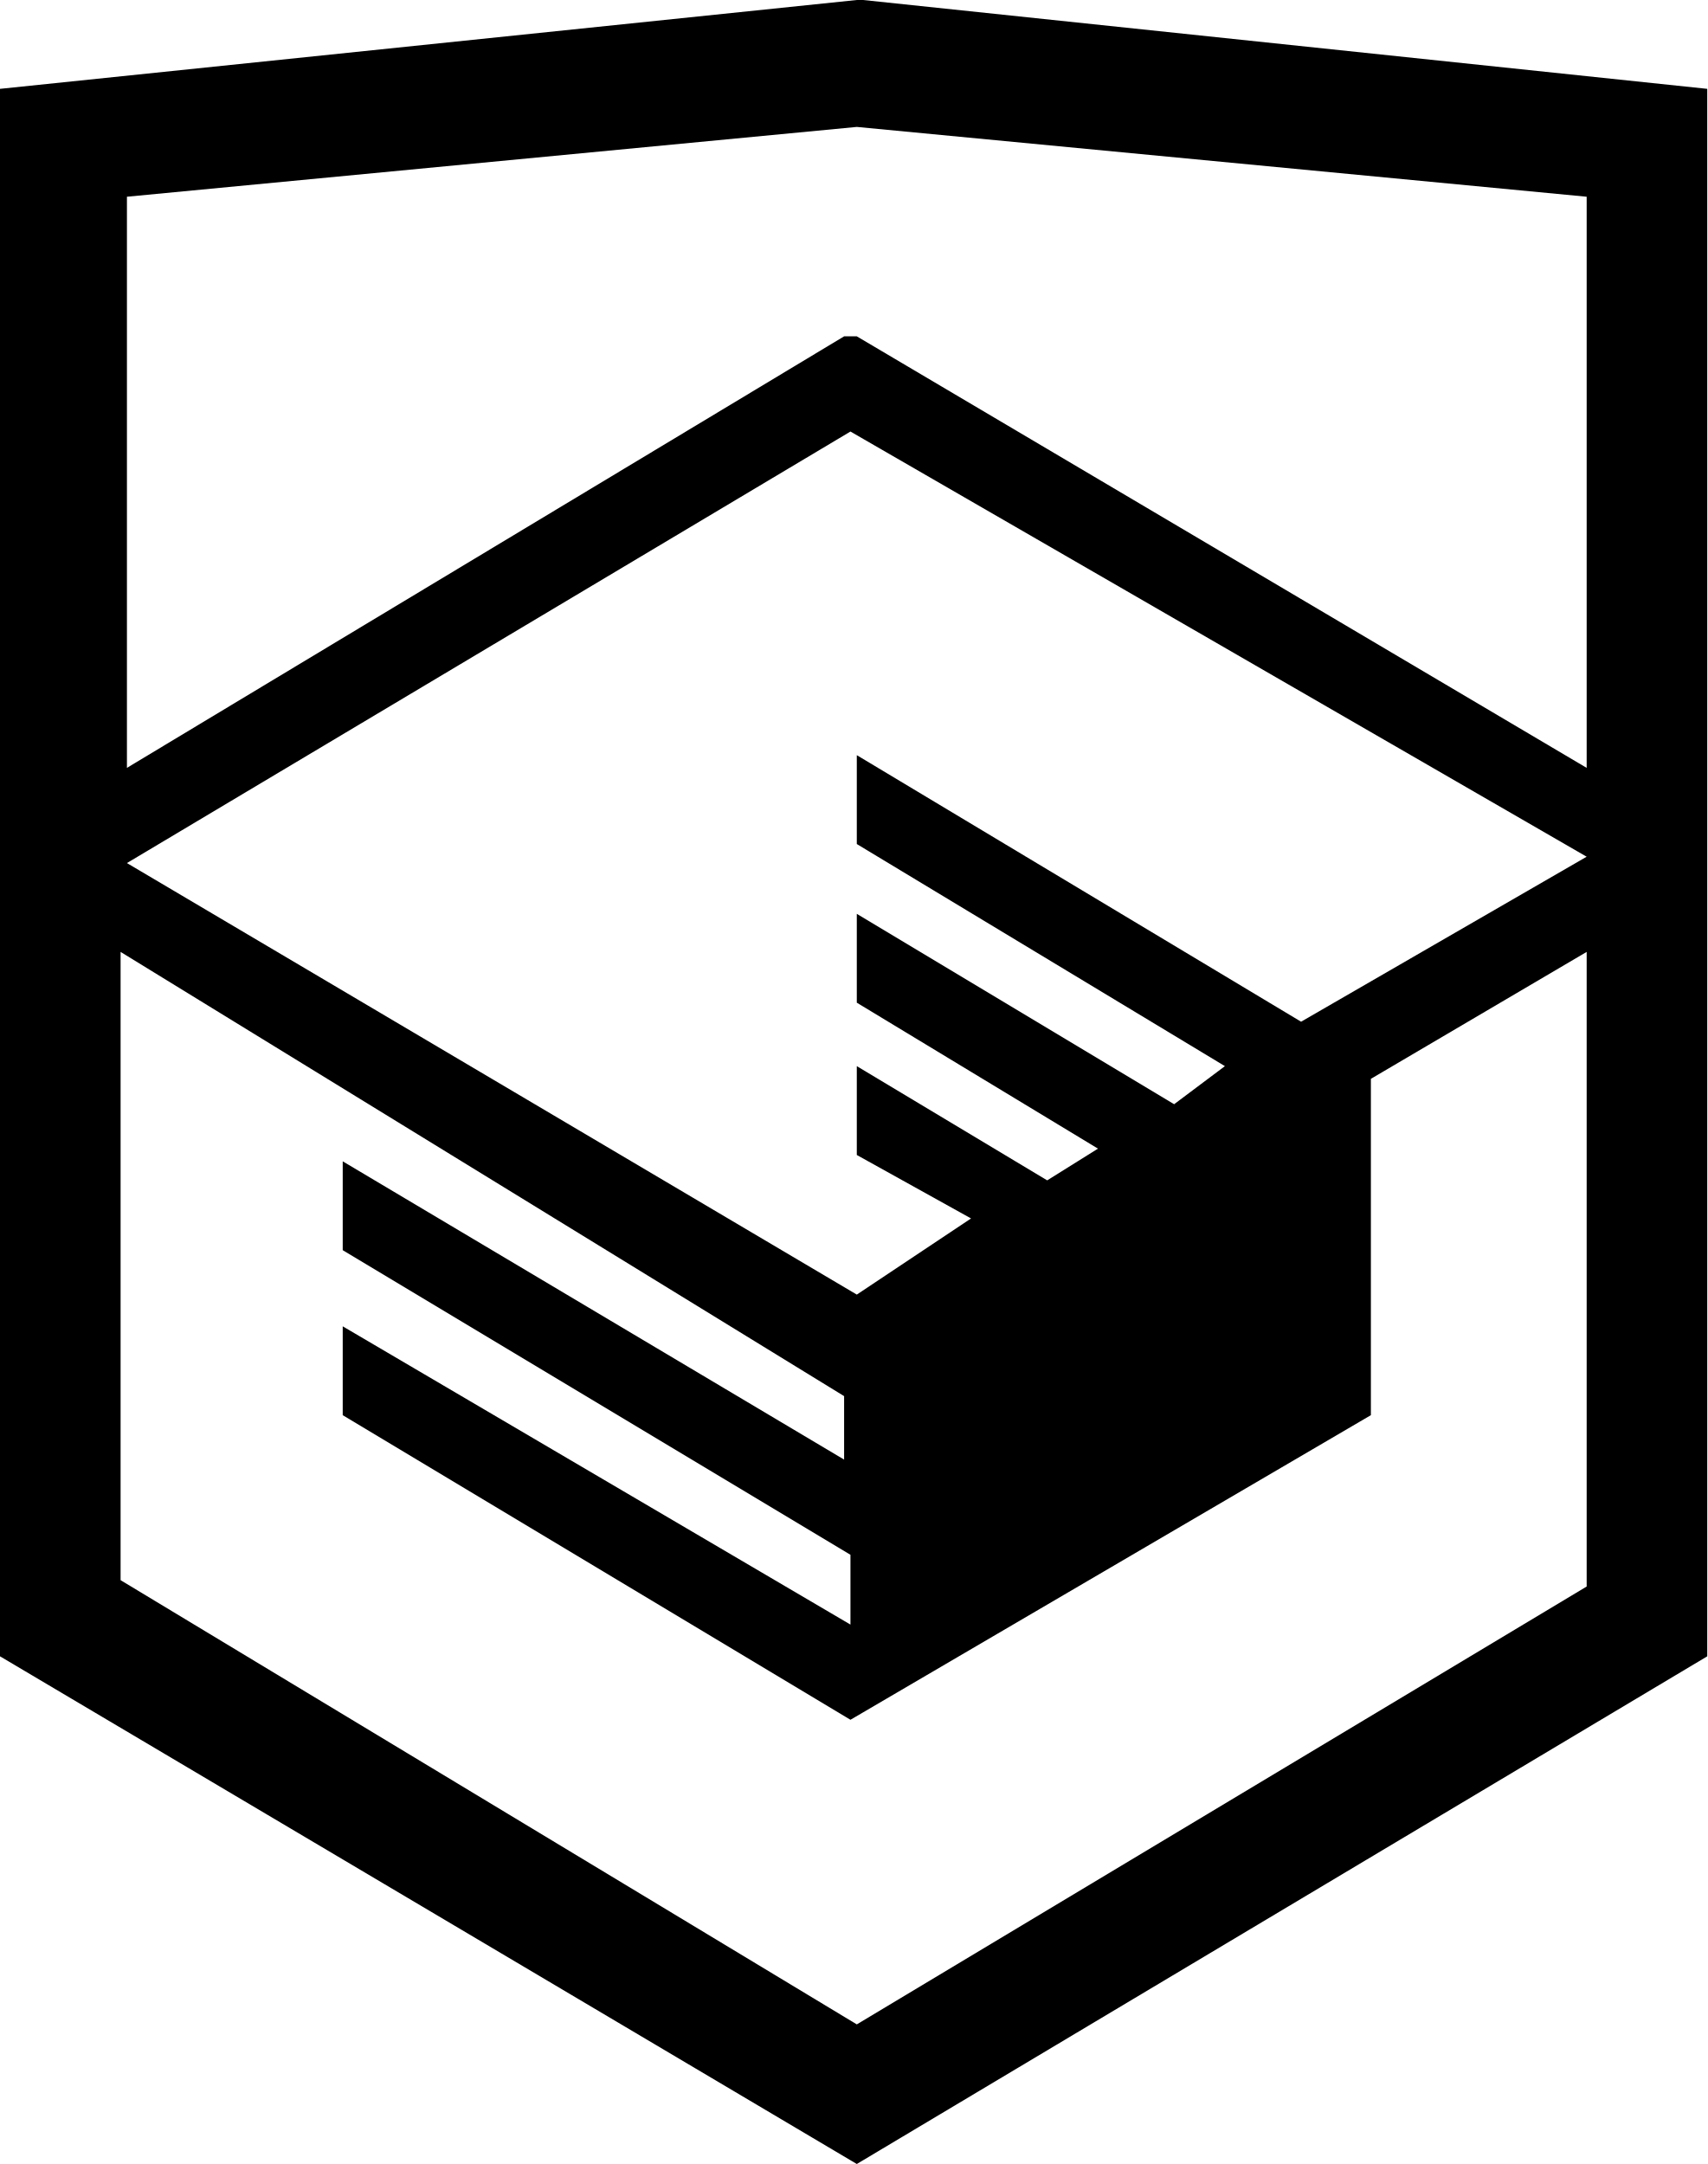
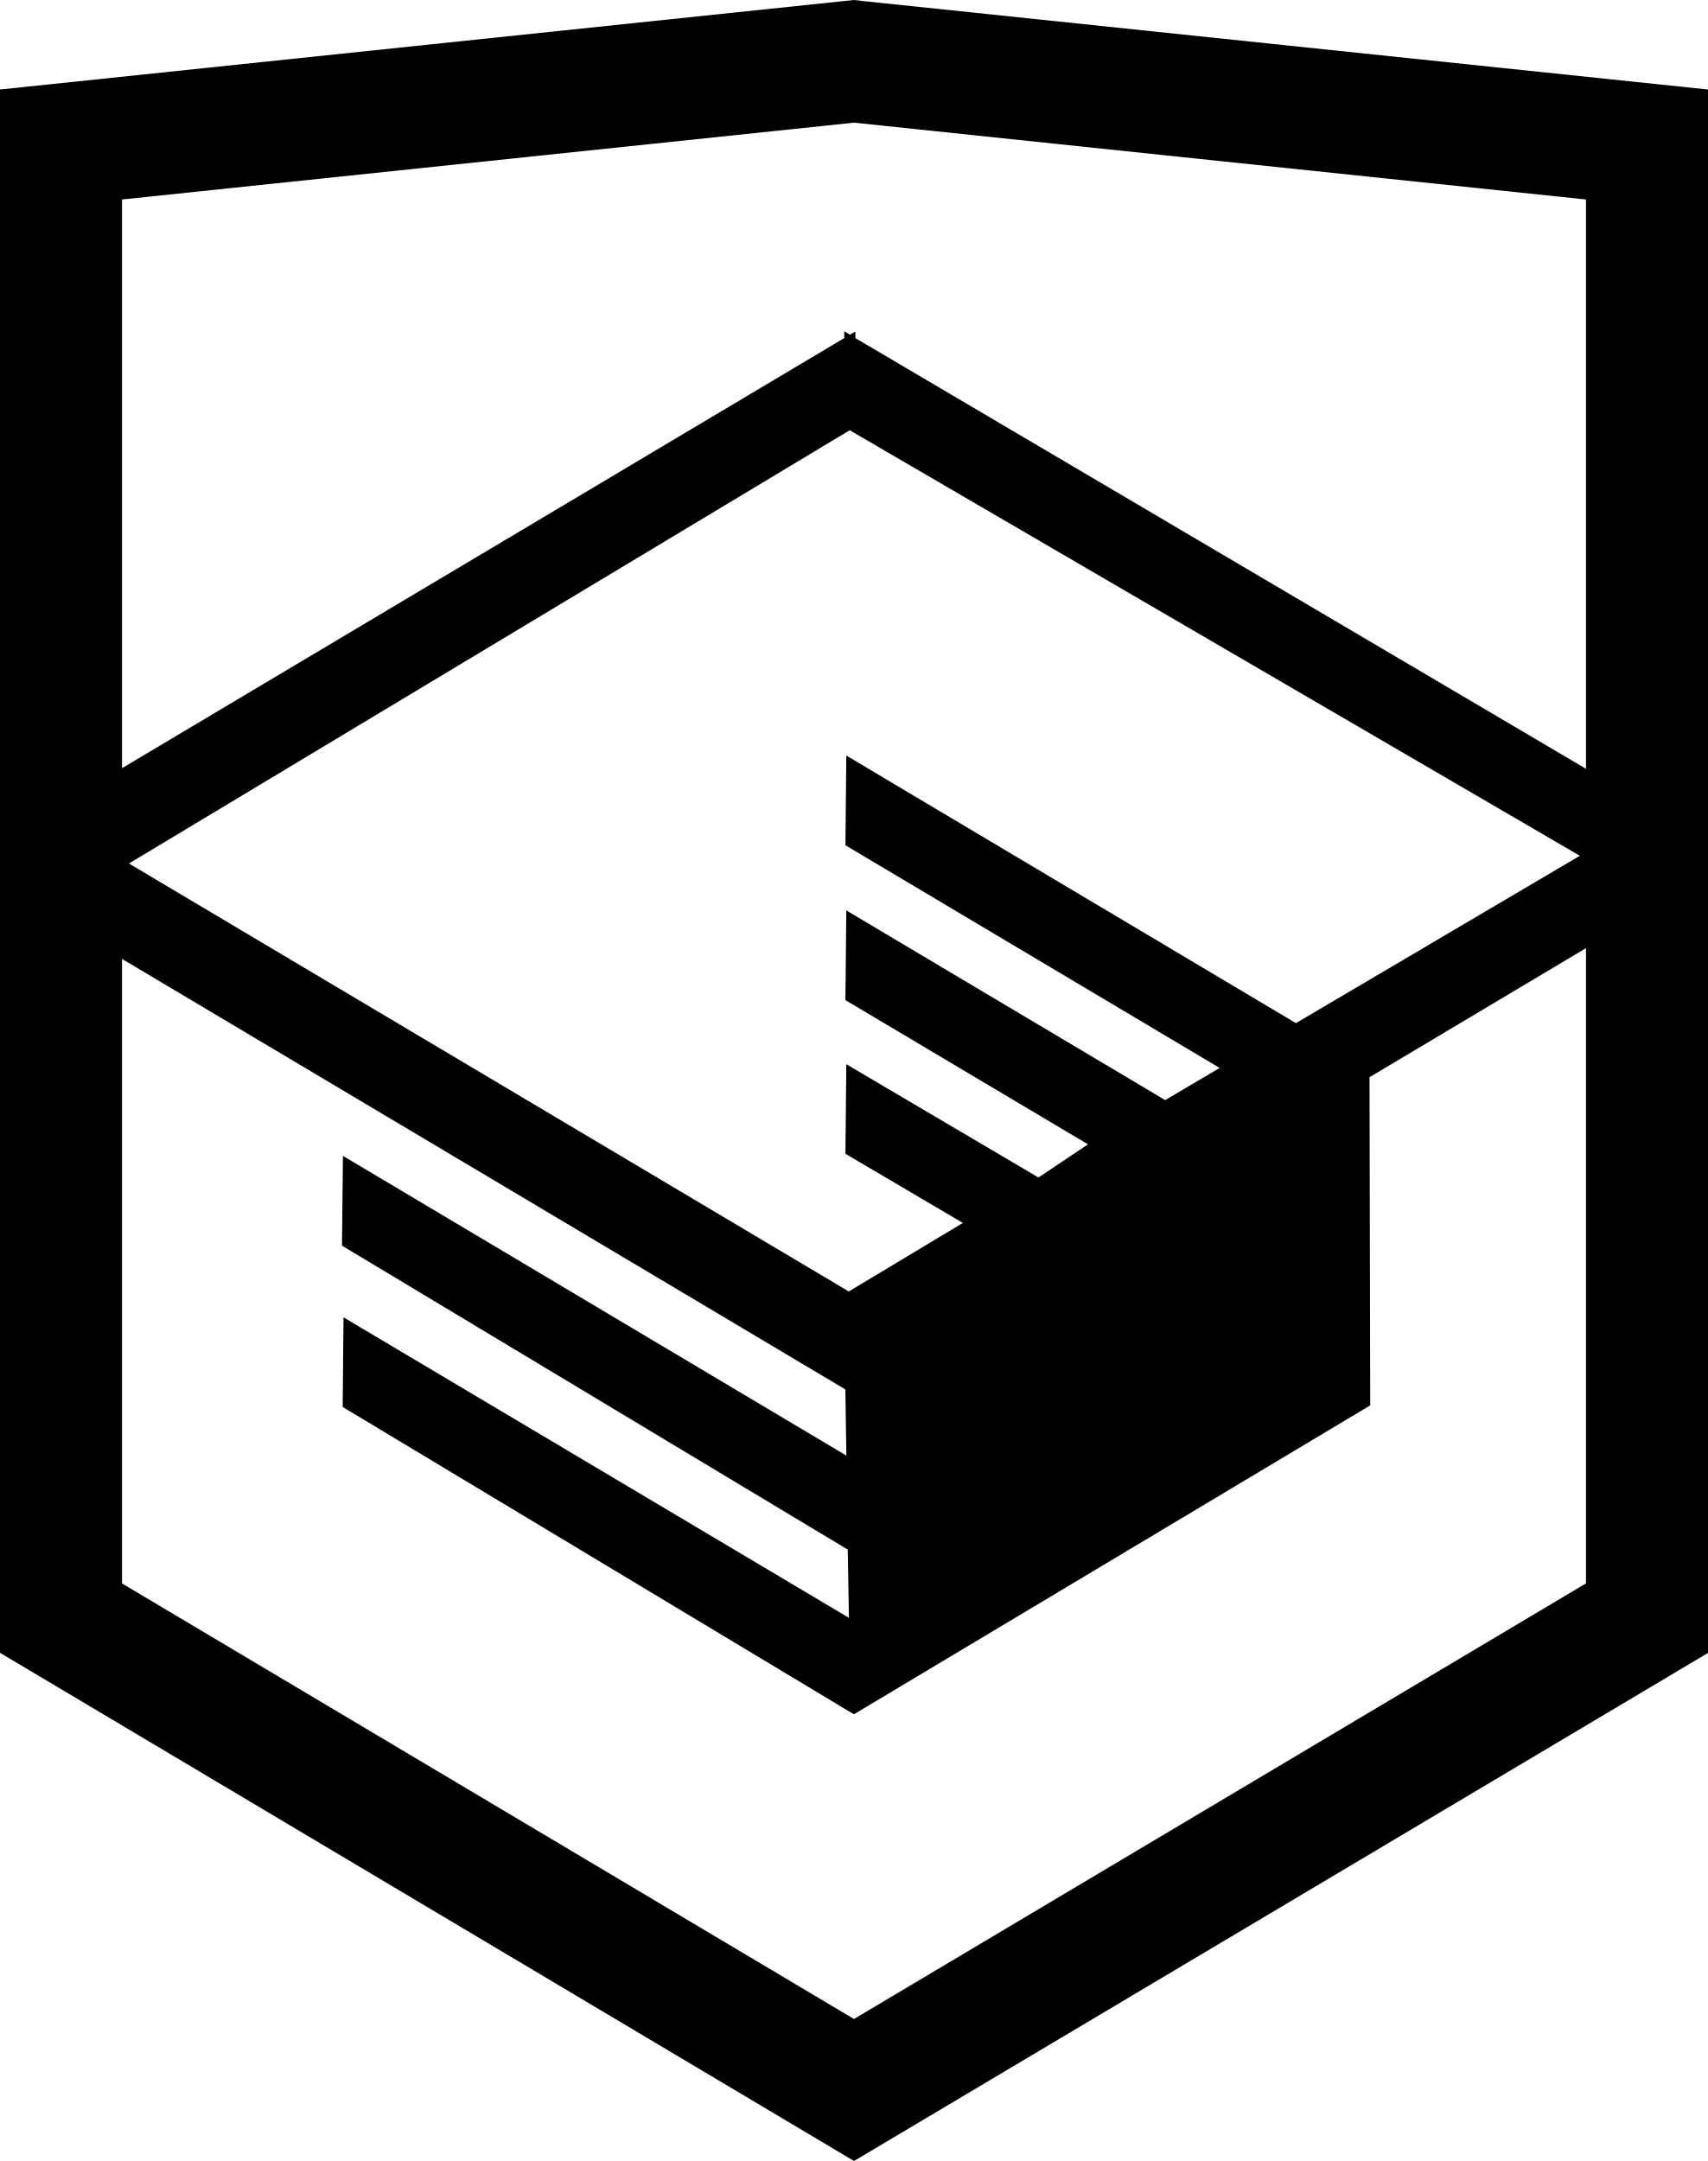
- <svg xmlns="http://www.w3.org/2000/svg" width="26.9" height="34.1">
-   <path d="M13.6 0h-.1L0 1.4v24.7l13.5 8 13.4-8V1.4L13.6 0zM25 12.1L13.5 5.3h-.2L2 12.1v-9L13.5 2 25 3.1v9zM13.4 6.8L25 13.5l-4.5 2.6-7-4.2v1.4l5.8 3.5-.8.6-5-3v1.4l3.8 2.3-.8.5-3-1.8v1.4l1.8 1-1.8 1.2L2 13.6l11.4-6.8zM1.9 15L13.3 22v1l-7.9-4.7v1.4l8 4.8v1.1l-8-4.7v1.4l8 4.8 8.2-4.8V17l3.4-2v10l-11.5 6.9-11.6-7v-9.8z" />
+ <svg xmlns="http://www.w3.org/2000/svg" version="1.1" id="Layer_1" x="0px" y="0px" width="26.943px" height="34.09px" viewBox="0 0 26.943 34.09" enable-background="new 0 0 26.943 34.09" xml:space="preserve">
+   <path d="M13.62,0.017L13.472,0L0,1.412v24.661l13.473,8.017l13.43-7.99l0.042-0.025V1.412L13.62,0.017z M25.019,12.127L13.495,5.334 L13.494,5.23l-0.087,0.05l-0.088-0.056v0.109L1.925,12.118V3.147l11.548-1.212l11.547,1.212V12.127z M13.405,6.787L24.923,13.5 l-4.479,2.64l-7.093-4.221l-0.014,1.415l5.904,3.513l-0.86,0.507l-5.03-2.992l-0.014,1.415l3.827,2.275l-0.782,0.523l-3.031-1.787 l-0.014,1.413l1.853,1.091l-1.8,1.081L2.034,13.622L13.405,6.787z M1.925,15.127l11.411,6.791l0.016,1.044L5.41,18.234L5.395,19.65 l7.979,4.795l0.018,1.076l-7.973-4.74l-0.013,1.414l8.021,4.822l0.046,0.025l8.143-4.872l-0.011-5.177l3.415-2.036v10.021 L13.472,31.85L1.925,24.979V15.127z" />
</svg>
